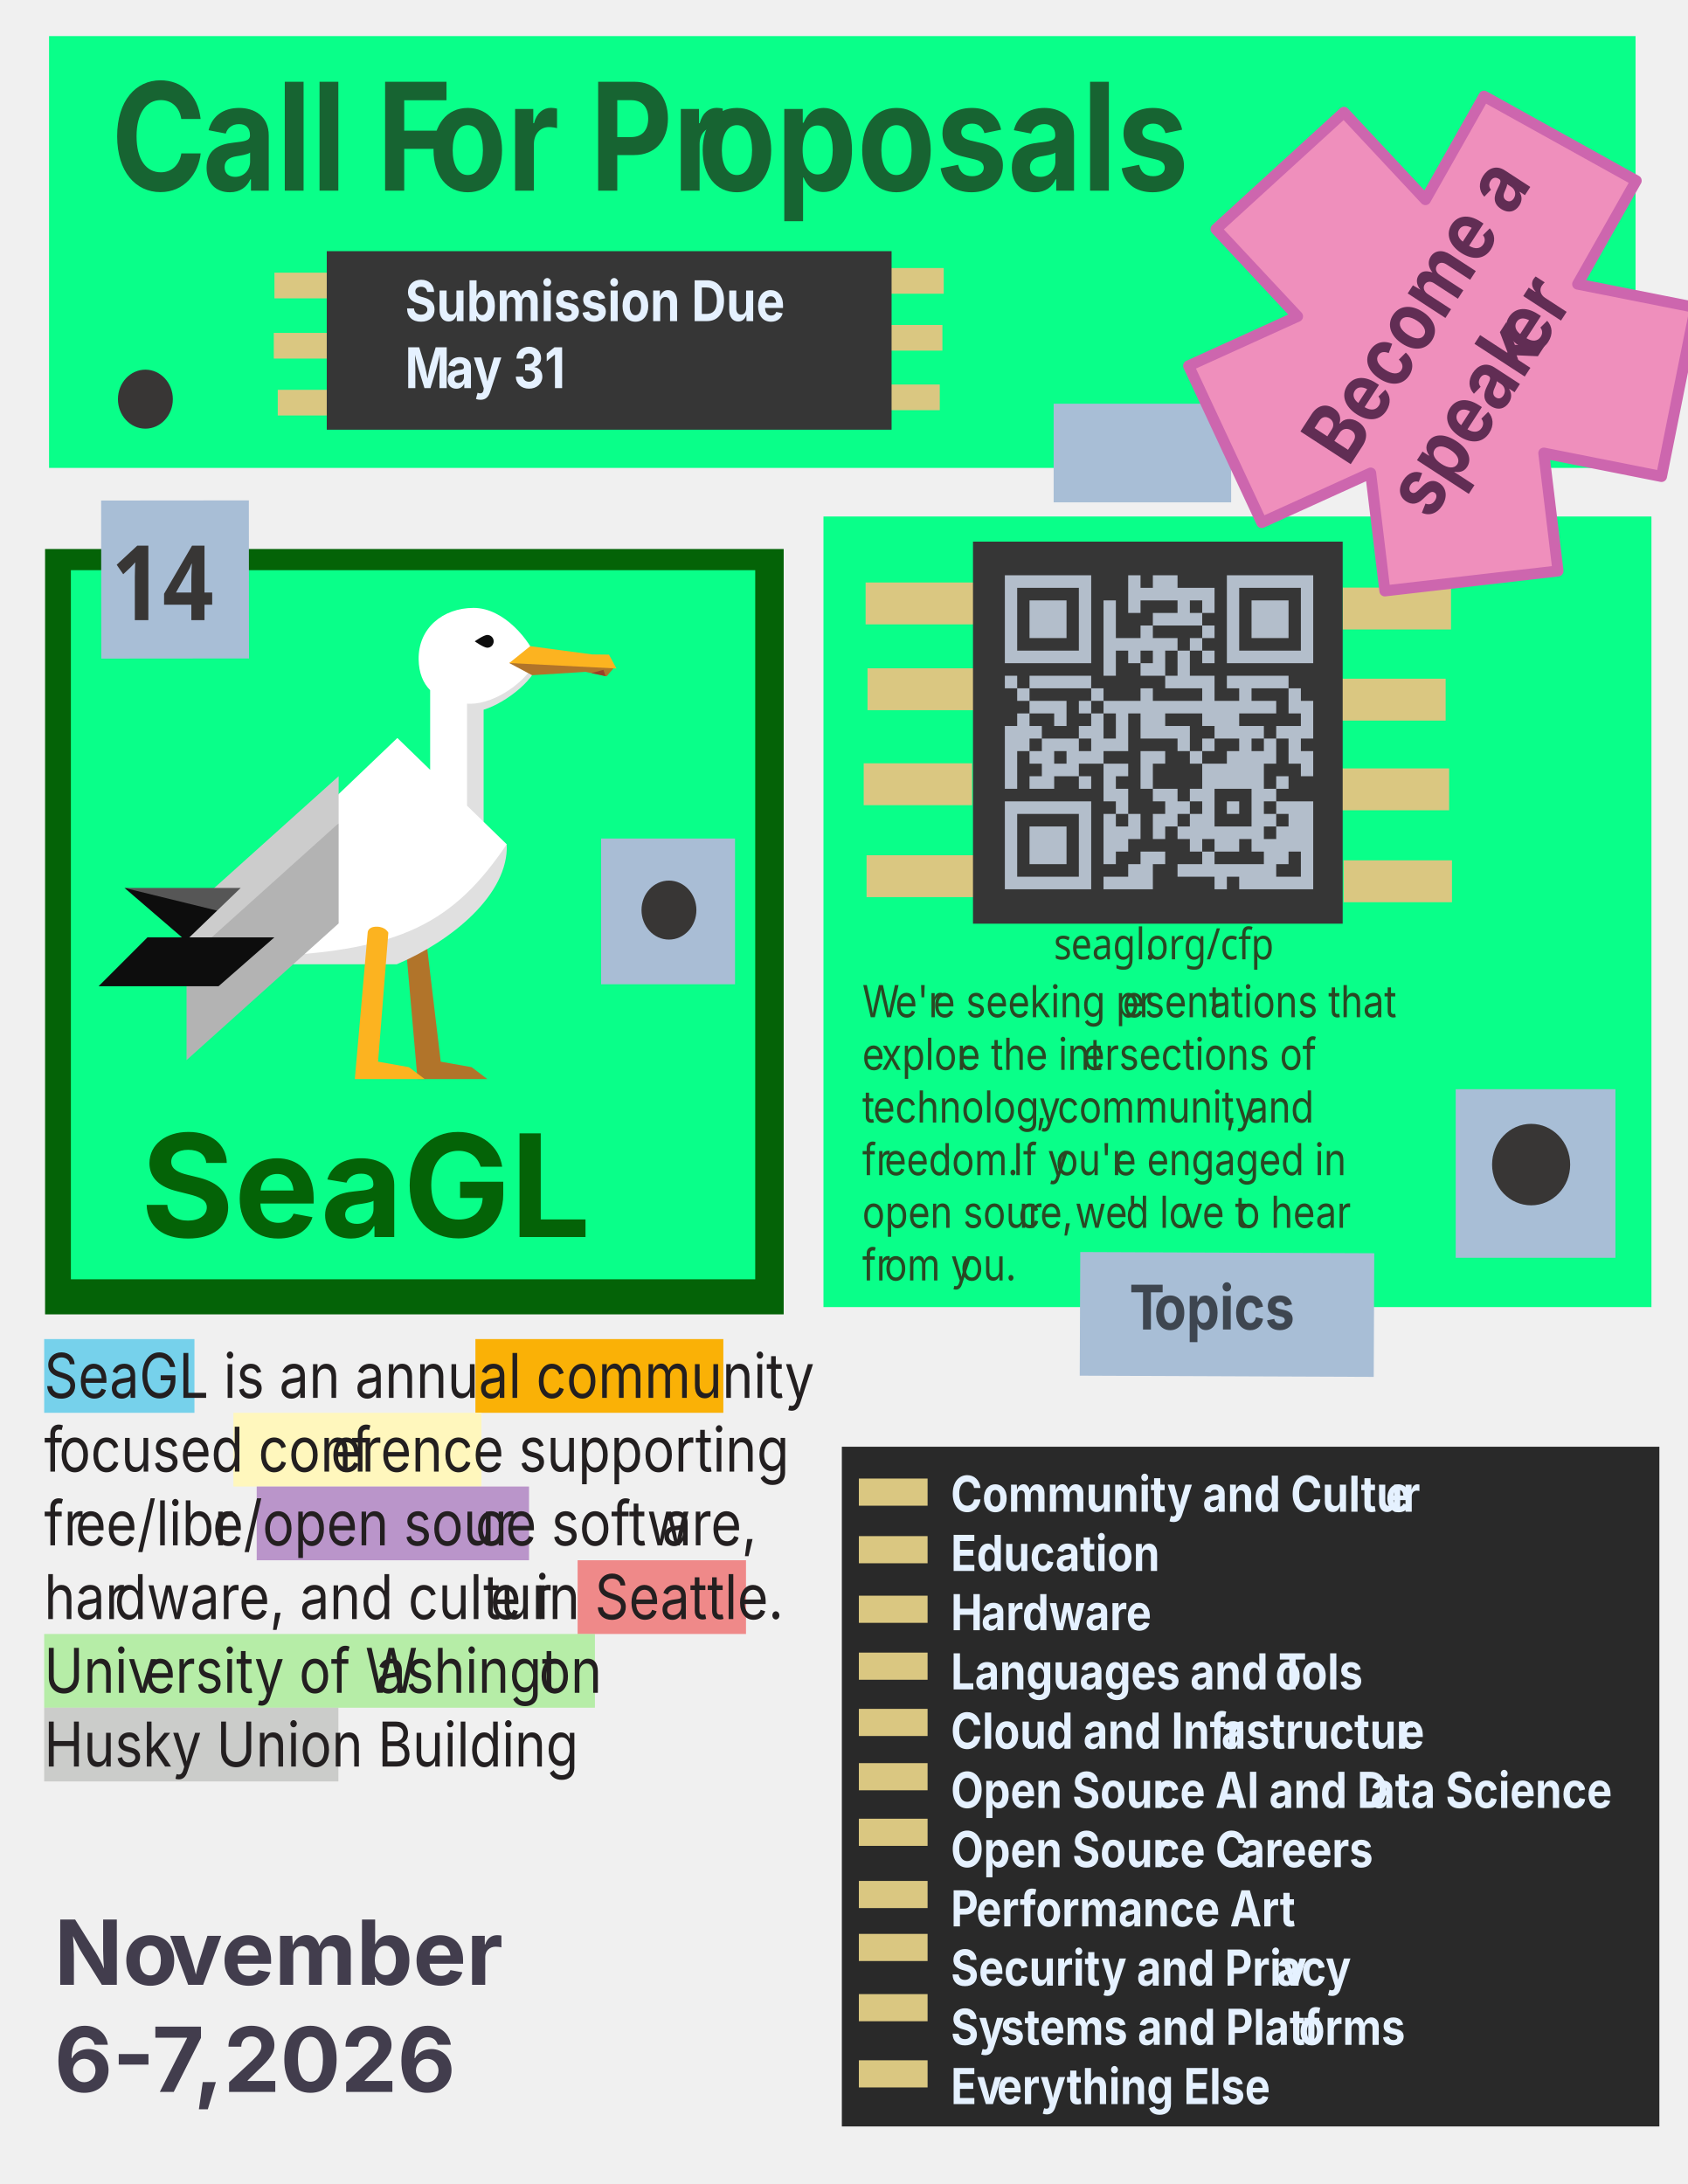
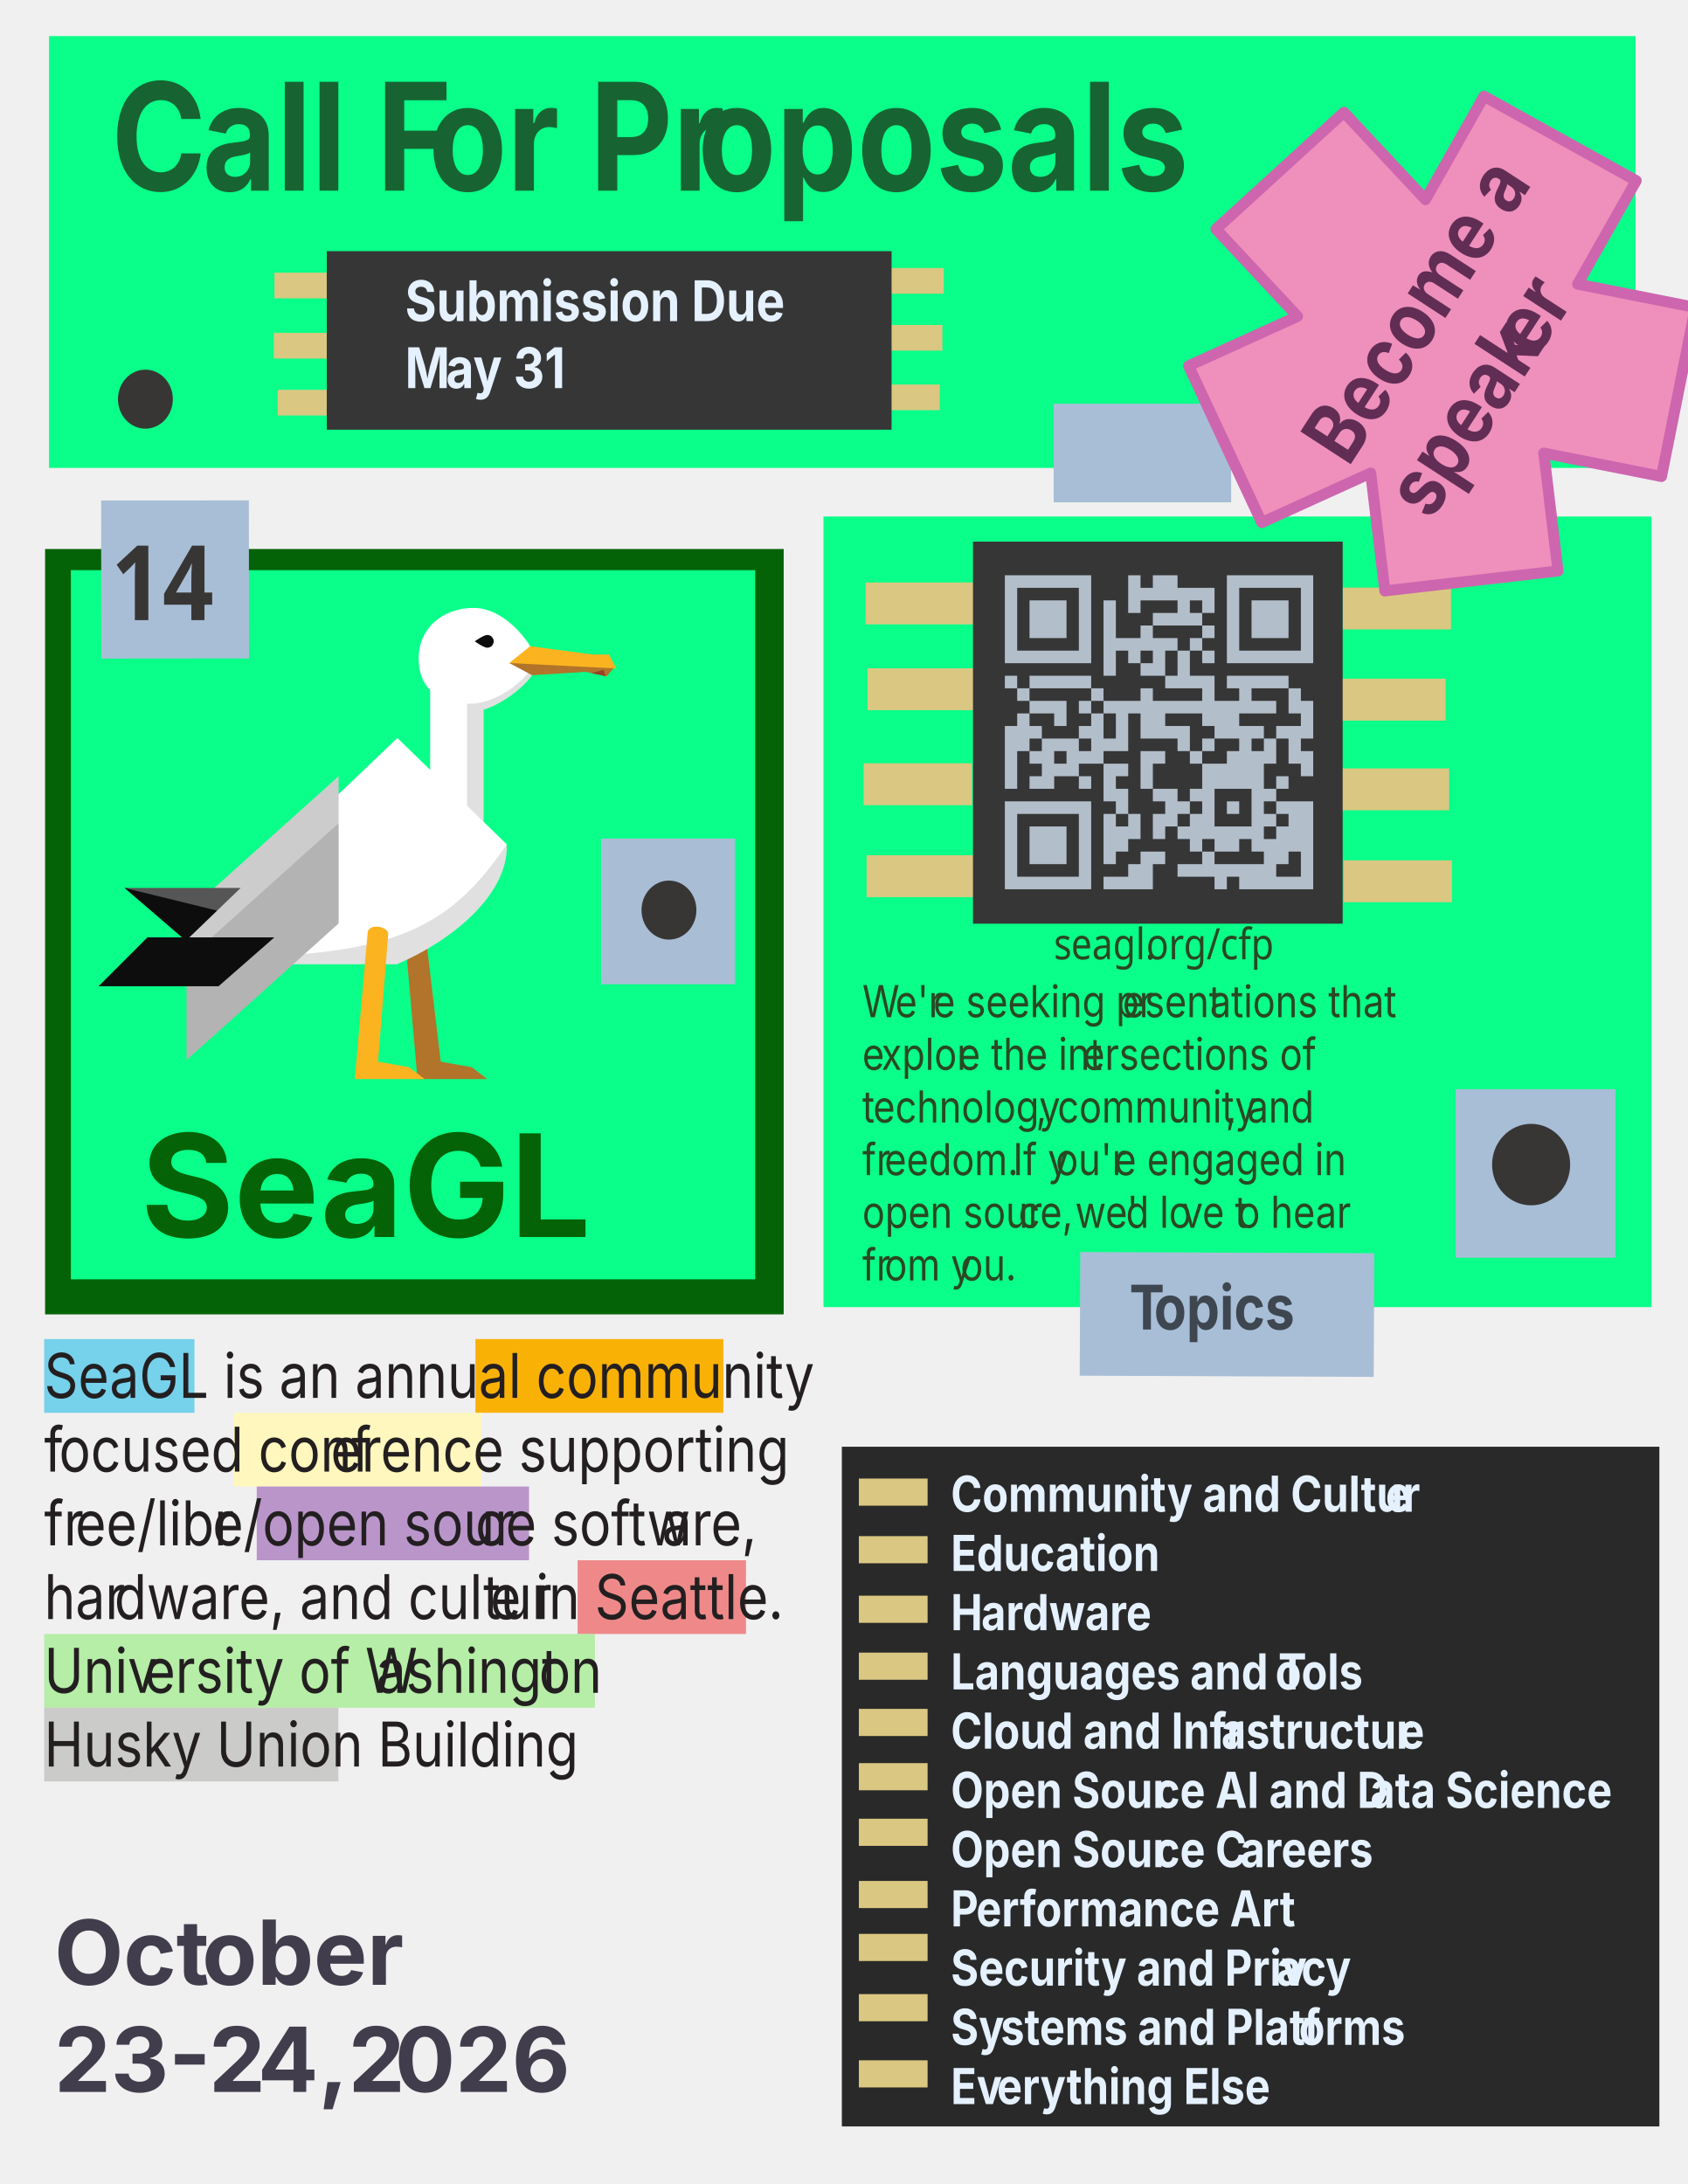
<svg xmlns="http://www.w3.org/2000/svg" width="100%" height="100%" viewBox="0 0 2550 3300" version="1.1" xml:space="preserve" style="fill-rule:evenodd;clip-rule:evenodd;stroke-linecap:round;stroke-linejoin:round;stroke-miterlimit:1.5;">
  <g transform="matrix(1.401893,0,0,1.189781,-259.9494,602.285)">
    <rect x="234" y="191" width="796" height="972" style="fill:rgb(4,99,7);" />
  </g>
  <g transform="matrix(1.298878,0,0,1.102332,-196.8439,650.9876)">
    <rect x="234" y="191" width="796" height="972" style="fill:rgb(9,255,137);" />
  </g>
  <g transform="matrix(3.011189,0,0,0.671262,-630.5248,-73.67801)">
    <rect x="234" y="191" width="796" height="972" style="fill:rgb(9,255,137);" />
  </g>
  <g transform="matrix(0.397919,0,0,0.503903,268.993,317.2699)">
    <rect x="366" y="188" width="209" height="77" style="fill:rgb(218,199,129);" />
  </g>
  <g transform="matrix(0.397919,0,0,0.503903,267.993,408.2699)">
    <rect x="366" y="188" width="209" height="77" style="fill:rgb(218,199,129);" />
  </g>
  <g transform="matrix(0.397919,0,0,0.503903,273.993,494.2699)">
    <rect x="366" y="188" width="209" height="77" style="fill:rgb(218,199,129);" />
  </g>
  <g transform="matrix(1.466875,0,0,1.466875,540.1099,1272.926)">
    <g transform="matrix(1,0,0,1,-266.6667,-243.75)">
      <clipPath id="_clip1">
        <rect x="0" y="0" width="533.333" height="487.5" />
      </clipPath>
      <g clip-path="url(#_clip1)">
        <g transform="matrix(15.74803,0,0,15.74803,0,0.000002)">
          <path d="M22.377,29.818L21.37,21.384L20.018,21.384L20.857,30.956L25.426,30.956L24.396,30.177L22.377,29.818Z" style="fill:rgb(177,116,42);fill-rule:nonzero;" />
        </g>
        <g transform="matrix(15.74803,0,0,15.74803,0,0.000002)">
          <path d="M24.527,0.137C22.51,0.137 20.896,1.469 20.932,3.516C20.948,4.385 21.219,5.047 21.685,5.517L21.685,10.729L19.541,8.645L4.048,23.446L19.348,22.714L25.936,17.766L26.695,15.601L25.182,14.129L24.588,12.438L24.588,6.638C26.119,6.397 28.438,4.948 28.662,3.49C28.237,2.32 26.547,0.137 24.527,0.137Z" style="fill:white;fill-rule:nonzero;" />
        </g>
        <g transform="matrix(15.74803,0,0,15.74803,0,0.000002)">
          <path d="M4.159,23.446L19.503,23.446C23.072,21.939 26.832,18.874 26.695,15.601C24.958,18.161 23.239,19.901 20.83,21.051C15.765,23.471 8.487,22.678 4.159,23.446ZM28.656,3.503C28.041,4.947 25.939,6.406 24.321,6.406C24.245,6.406 24.172,6.402 24.098,6.4L24.098,13.075L25.182,14.129L25.182,6.796C26.707,6.335 28.761,4.661 28.761,3.516L28.656,3.503Z" style="fill:rgb(224,224,224);fill-rule:nonzero;" />
        </g>
        <g transform="matrix(15.74803,0,0,15.74803,0,0.000002)">
          <path d="M5.753,23.162L10.727,17.153L15.7,14.22L15.7,20.775L5.753,29.716L5.753,23.162Z" style="fill:rgb(179,179,179);fill-rule:nonzero;" />
        </g>
        <g transform="matrix(15.74803,0,0,15.74803,0,0.000002)">
          <path d="M5.753,20.087L15.7,11.145L15.7,14.22L5.753,23.162L5.753,20.087Z" style="fill:rgb(204,204,204);fill-rule:nonzero;" />
        </g>
        <g transform="matrix(15.74803,0,0,15.74803,0,0.000002)">
          <path d="M1.696,18.453L5.456,21.689L3.195,21.689L0,24.884L7.845,24.884L11.495,21.689L5.934,21.689L7.753,19.937L6.248,18.947L1.696,18.453Z" style="fill:rgb(13,13,13);fill-rule:nonzero;" />
        </g>
        <g transform="matrix(15.74803,0,0,15.74803,0,0.000002)">
          <path d="M1.696,18.453L7.753,19.937L9.294,18.453L1.696,18.453Z" style="fill:rgb(86,86,86);fill-rule:nonzero;" />
        </g>
        <g transform="matrix(15.74803,0,0,15.74803,0,0.000002)">
          <path d="M26.858,3.743L28.352,4.54L31.85,4.32L33.226,4.614L33.736,4.024L27.942,3.416L26.858,3.743Z" style="fill:rgb(177,116,42);fill-rule:nonzero;" />
        </g>
        <g transform="matrix(15.74803,0,0,15.74803,0,0.000002)">
          <path d="M28.23,2.639L26.858,3.743L33.867,4.099L33.38,3.193L32.263,3.18L28.23,2.639Z" style="fill:rgb(252,179,32);fill-rule:nonzero;" />
        </g>
        <g transform="matrix(15.74803,0,0,15.74803,0,0.000002)">
          <path d="M33.015,4.19L32.224,4.4L33.161,4.601L33.015,4.19Z" style="fill:rgb(150,65,42);fill-rule:nonzero;" />
        </g>
        <g transform="matrix(15.74803,0,0,15.74803,0,0.000002)">
          <path d="M25.84,2.323C25.84,2.555 25.653,2.742 25.421,2.742C25.19,2.742 24.6,2.323 24.6,2.323C24.6,2.323 25.189,1.905 25.421,1.905C25.653,1.905 25.84,2.093 25.84,2.323Z" style="fill:rgb(13,13,13);fill-rule:nonzero;" />
        </g>
        <g transform="matrix(15.74803,0,0,15.74803,0,0.000002)">
          <path d="M18.279,29.818L18.95,21.384C18.95,21.384 18.779,20.988 18.183,20.988C17.588,20.988 17.598,21.384 17.598,21.384L16.759,30.956L21.327,30.956L20.298,30.177L18.279,29.818Z" style="fill:rgb(252,179,32);fill-rule:nonzero;" />
        </g>
      </g>
    </g>
  </g>
  <g transform="matrix(0.423359,0,0,0.491512,792.9387,1204.085)">
    <rect x="272" y="128" width="478" height="448" style="fill:rgb(169,189,213);" />
  </g>
  <g transform="matrix(0.397919,0,0,0.503903,1196.993,310.2699)">
    <rect x="366" y="188" width="209" height="77" style="fill:rgb(218,199,129);" />
  </g>
  <g transform="matrix(0.397919,0,0,0.503903,1194.993,396.2699)">
    <rect x="366" y="188" width="209" height="77" style="fill:rgb(218,199,129);" />
  </g>
  <g transform="matrix(0.397919,0,0,0.503903,1190.993,486.2699)">
    <rect x="366" y="188" width="209" height="77" style="fill:rgb(218,199,129);" />
  </g>
  <g transform="matrix(1.644191,0,0,0.26293,-1587.873,15.35747)">
    <rect x="1266" y="1385" width="519" height="1026" style="fill:rgb(54,54,54);" />
  </g>
  <g transform="matrix(0.67979,0,0,0.713297,-886.3644,-121.2225)">
    <ellipse cx="1627" cy="1015.5" rx="61" ry="62.5" style="fill:rgb(56,54,53);" />
  </g>
  <g transform="matrix(0.67979,0,0,0.713297,-95.36436,650.7775)">
    <ellipse cx="1627" cy="1015.5" rx="61" ry="62.5" style="fill:rgb(56,54,53);" />
  </g>
  <g transform="matrix(1.291787,0,0,1.50775,-192.3237,-1008.582)">
    <g transform="matrix(150,0,0,150,1498.556,860)">
        </g>
    <text x="279px" y="860px" style="font-family:'SFProDisplay-Bold', 'SF Pro Display';font-weight:700;font-size:150px;fill:rgb(23,100,50);">C<tspan x="385.494px " y="860px ">a</tspan>ll F<tspan x="649.972px " y="860px ">o</tspan>r Pr<tspan x="964.767px " y="860px ">o</tspan>posals</text>
  </g>
  <g transform="matrix(2.583951,0,0,2.292463,569.0306,1892.565)">
    <rect x="272" y="128" width="478" height="448" style="fill:rgb(41,41,41);" />
  </g>
  <g transform="matrix(1.109788,0,0,1.109788,-274.5492,36.86634)">
    <g transform="matrix(194.0504,0,0,194.0504,1021.909,1651)">
        </g>
    <text x="439px" y="1651px" style="font-family:'SFProDisplay-Bold', 'SF Pro Display';font-weight:700;font-size:194.05px;fill:rgb(4,99,7);">SeaGL</text>
  </g>
  <g transform="matrix(-0.000462,-0.49962,0.498192,-0.000461,89.36563,1131.056)">
    <rect x="272" y="128" width="478" height="448" style="fill:rgb(168,190,214);" />
  </g>
  <g transform="matrix(0.188537,0,0,0.188537,-25.70804,587.0888)">
    <g transform="matrix(0.856765,0,0,1,147.4114,0)">
      <g transform="matrix(836.2318,0,0,836.2318,2144.677,1856.223)">
            </g>
      <text x="1029.157px" y="1856.223px" style="font-family:'Arial-Black', 'Arial Black', sans-serif;font-weight:900;font-size:836.232px;fill:rgb(56,54,53);">14</text>
    </g>
  </g>
  <g transform="matrix(0.137691,0,0,0.137691,1252.275,2104.411)">
    <g transform="matrix(0.856765,0,0,1,191.6485,0)">
      <text x="1338px" y="1306px" style="font-family:'SFProDisplay-Bold', 'SF Pro Display';font-weight:700;font-size:544.696px;fill:rgb(229,241,255);">Community and Cultur<tspan x="6906.546px " y="1306px ">e</tspan>
      </text>
    </g>
    <g transform="matrix(0.856765,0,0,1,191.6485,0)">
      <text x="1338px" y="1956.018px" style="font-family:'SFProDisplay-Bold', 'SF Pro Display';font-weight:700;font-size:544.696px;fill:rgb(229,241,255);">Education</text>
    </g>
    <g transform="matrix(0.856765,0,0,1,191.6485,0)">
      <text x="1338px" y="2606.036px" style="font-family:'SFProDisplay-Bold', 'SF Pro Display';font-weight:700;font-size:544.696px;fill:rgb(229,241,255);">H<tspan x="1728.212px 2026.358px 2213.637px 2538.114px 2963.789px 3261.936px 3449.214px " y="2606.036px 2606.036px 2606.036px 2606.036px 2606.036px 2606.036px 2606.036px ">ardware</tspan>
      </text>
    </g>
    <g transform="matrix(0.856765,0,0,1,191.6485,0)">
      <text x="1338px" y="3256.054px" style="font-family:'SFProDisplay-Bold', 'SF Pro Display';font-weight:700;font-size:544.696px;fill:rgb(229,241,255);">Languages and T<tspan x="5493.625px " y="3256.054px ">o</tspan>ols</text>
    </g>
    <g transform="matrix(0.856765,0,0,1,191.6485,0)">
      <text x="1338px" y="3906.073px" style="font-family:'SFProDisplay-Bold', 'SF Pro Display';font-weight:700;font-size:544.696px;fill:rgb(229,241,255);">Cloud and Infr<tspan x="4802.411px " y="3906.073px ">a</tspan>structur<tspan x="7078.312px " y="3906.073px ">e</tspan>
      </text>
    </g>
    <g transform="matrix(0.856765,0,0,1,191.6485,0)">
      <text x="1338px" y="4556.091px" style="font-family:'SFProDisplay-Bold', 'SF Pro Display';font-weight:700;font-size:544.696px;fill:rgb(229,241,255);">Open Sour<tspan x="3951.942px " y="4556.091px ">c</tspan>e AI and D<tspan x="6710.308px 7008.454px 7198.972px " y="4556.091px 4556.091px 4556.091px ">ata</tspan> Science</text>
    </g>
    <g transform="matrix(0.856765,0,0,1,191.6485,0)">
      <text x="1338px" y="5206.109px" style="font-family:'SFProDisplay-Bold', 'SF Pro Display';font-weight:700;font-size:544.696px;fill:rgb(229,241,255);">Open Sour<tspan x="3951.942px " y="5206.109px ">c</tspan>e C<tspan x="5045.368px 5343.514px 5530.793px " y="5206.109px 5206.109px 5206.109px ">are</tspan>ers</text>
    </g>
    <g transform="matrix(0.856765,0,0,1,191.6485,0)">
      <text x="1338px" y="5856.127px" style="font-family:'SFProDisplay-Bold', 'SF Pro Display';font-weight:700;font-size:544.696px;fill:rgb(229,241,255);">P<tspan x="1663.581px 1965.983px 2165.679px 2350.254px " y="5856.127px 5856.127px 5856.127px 5856.127px ">erfo</tspan>rmance Art</text>
    </g>
    <g transform="matrix(0.856765,0,0,1,191.6485,0)">
      <text x="1338px" y="6506.145px" style="font-family:'SFProDisplay-Bold', 'SF Pro Display';font-weight:700;font-size:544.696px;fill:rgb(229,241,255);">Security and Priv<tspan x="5509.877px " y="6506.145px ">a</tspan>cy</text>
    </g>
    <g transform="matrix(0.856765,0,0,1,191.6485,0)">
      <text x="1338px" y="7156.163px" style="font-family:'SFProDisplay-Bold', 'SF Pro Display';font-weight:700;font-size:544.696px;fill:rgb(229,241,255);">Sy<tspan x="1976.093px 2256.686px 2445.652px " y="7156.163px 7156.163px 7156.163px ">ste</tspan>ms and Platf<tspan x="5795.476px " y="7156.163px ">o</tspan>rms</text>
    </g>
    <g transform="matrix(0.856765,0,0,1,191.6485,0)">
      <text x="1338px" y="7806.181px" style="font-family:'SFProDisplay-Bold', 'SF Pro Display';font-weight:700;font-size:544.696px;fill:rgb(229,241,255);">Ev<tspan x="1928.438px " y="7806.181px ">e</tspan>rything Else</text>
    </g>
  </g>
  <g transform="matrix(0.581356,0,0,0.678547,211.3976,-525.1352)">
    <text x="689px" y="1489px" style="font-family:'SFProDisplay-Bold', 'SF Pro Display';font-weight:700;font-size:125px;fill:rgb(229,241,255);">Submission Due</text>
    <g transform="matrix(125,0,0,125,1094.945,1638.17)">
        </g>
    <text x="689px" y="1638.17px" style="font-family:'SFProDisplay-Bold', 'SF Pro Display';font-weight:700;font-size:125px;fill:rgb(229,241,255);">M<tspan x="795.506px 863.622px " y="1638.17px 1638.17px ">ay</tspan> 31</text>
  </g>
  <g transform="matrix(0.496811,0,0,0.532771,1115.735,3012.909)">
    <rect x="366" y="188" width="209" height="77" style="fill:rgb(218,199,129);" />
  </g>
  <g transform="matrix(0.496811,0,0,0.532771,1115.735,2912.909)">
    <rect x="366" y="188" width="209" height="77" style="fill:rgb(218,199,129);" />
  </g>
  <g transform="matrix(0.496811,0,0,0.532771,1115.735,2821.909)">
    <rect x="366" y="188" width="209" height="77" style="fill:rgb(218,199,129);" />
  </g>
  <g transform="matrix(0.496811,0,0,0.532771,1115.735,2741.909)">
    <rect x="366" y="188" width="209" height="77" style="fill:rgb(218,199,129);" />
  </g>
  <g transform="matrix(0.496811,0,0,0.532771,1115.735,2647.909)">
    <rect x="366" y="188" width="209" height="77" style="fill:rgb(218,199,129);" />
  </g>
  <g transform="matrix(0.496811,0,0,0.532771,1115.735,2563.909)">
    <rect x="366" y="188" width="209" height="77" style="fill:rgb(218,199,129);" />
  </g>
  <g transform="matrix(0.496811,0,0,0.532771,1115.735,2481.909)">
    <rect x="366" y="188" width="209" height="77" style="fill:rgb(218,199,129);" />
  </g>
  <g transform="matrix(0.496811,0,0,0.532771,1115.735,2396.909)">
    <rect x="366" y="188" width="209" height="77" style="fill:rgb(218,199,129);" />
  </g>
  <g transform="matrix(0.496811,0,0,0.532771,1115.735,2310.909)">
    <rect x="366" y="188" width="209" height="77" style="fill:rgb(218,199,129);" />
  </g>
  <g transform="matrix(0.496811,0,0,0.532771,1115.735,2220.909)">
    <rect x="366" y="188" width="209" height="77" style="fill:rgb(218,199,129);" />
  </g>
  <g transform="matrix(0.496811,0,0,0.532771,1115.735,2133.909)">
    <rect x="366" y="188" width="209" height="77" style="fill:rgb(218,199,129);" />
  </g>
  <g transform="matrix(1.571491,0,0,1.228978,876.3647,545.6982)">
    <rect x="234" y="191" width="796" height="972" style="fill:rgb(9,255,137);" />
  </g>
  <g transform="matrix(0.560939,0,0,0.332642,1439.29,567.4219)">
    <rect x="272" y="128" width="478" height="448" style="fill:rgb(168,190,214);" />
  </g>
  <g transform="matrix(0.783167,0,0,0.821889,1021.115,725.6128)">
    <rect x="366" y="188" width="209" height="77" style="fill:rgb(218,199,129);" />
  </g>
  <g transform="matrix(0.783167,0,0,0.821889,1022.551,1137.74)">
    <rect x="366" y="188" width="209" height="77" style="fill:rgb(218,199,129);" />
  </g>
  <g transform="matrix(0.783167,0,0,0.821889,1018.244,998.8207)">
    <rect x="366" y="188" width="209" height="77" style="fill:rgb(218,199,129);" />
  </g>
  <g transform="matrix(0.783167,0,0,0.821889,1023.987,855.2708)">
    <rect x="366" y="188" width="209" height="77" style="fill:rgb(218,199,129);" />
  </g>
  <g transform="matrix(0.783167,0,0,0.821889,1741.89,733.3306)">
    <rect x="366" y="188" width="209" height="77" style="fill:rgb(218,199,129);" />
  </g>
  <g transform="matrix(0.783167,0,0,0.821889,1743.325,1145.458)">
    <rect x="366" y="188" width="209" height="77" style="fill:rgb(218,199,129);" />
  </g>
  <g transform="matrix(0.783167,0,0,0.821889,1739.018,1006.538)">
    <rect x="366" y="188" width="209" height="77" style="fill:rgb(218,199,129);" />
  </g>
  <g transform="matrix(0.783167,0,0,0.821889,1733.761,870.9885)">
    <rect x="366" y="188" width="209" height="77" style="fill:rgb(218,199,129);" />
  </g>
  <g transform="matrix(1.076162,0,0,0.562657,107.5786,39.1054)">
    <rect x="1266" y="1385" width="519" height="1026" style="fill:rgb(54,54,54);" />
  </g>
  <g transform="matrix(1.103974,0,0,1.124288,-228.3533,-2191.083)">
    <path d="M1582,2722L1582,2840.16L1700.16,2840.16L1700.16,2722L1582,2722ZM1750.8,2722L1750.8,2772.64L1767.68,2772.64L1767.68,2755.76L1818.32,2755.76L1818.32,2772.64L1784.56,2772.64L1784.56,2789.52L1852.08,2789.52L1852.08,2806.4L1868.96,2806.4L1868.96,2789.52L1852.08,2789.52L1852.08,2772.64L1835.2,2772.64L1835.2,2755.76L1852.08,2755.76L1852.08,2772.64L1868.96,2772.64L1868.96,2738.88L1818.32,2738.88L1818.32,2722L1784.56,2722L1784.56,2738.88L1767.68,2738.88L1767.68,2722L1750.8,2722ZM1885.84,2722L1885.84,2840.16L2004,2840.16L2004,2722L1885.84,2722ZM1683.28,2738.88L1683.28,2823.28L1598.88,2823.28L1598.88,2738.88L1683.28,2738.88ZM1987.12,2738.88L1987.12,2823.28L1902.72,2823.28L1902.72,2738.88L1987.12,2738.88ZM1615.76,2755.76L1615.76,2806.4L1666.4,2806.4L1666.4,2755.76L1615.76,2755.76ZM1717.04,2755.76L1717.04,2857.04L1733.92,2857.04L1733.92,2823.28L1750.8,2823.28L1750.8,2840.16L1767.68,2840.16L1767.68,2857.04L1801.44,2857.04L1801.44,2873.92L1852.08,2873.92L1852.08,2890.8L1784.56,2890.8L1784.56,2873.92L1767.68,2873.92L1767.68,2890.8L1717.04,2890.8L1717.04,2873.92L1700.16,2873.92L1700.16,2857.04L1615.76,2857.04L1615.76,2873.92L1700.16,2873.92L1700.16,2890.8L1717.04,2890.8L1717.04,2907.68L1733.92,2907.68L1733.92,2941.44L1717.04,2941.44L1717.04,2907.68L1700.16,2907.68L1700.16,2890.8L1683.28,2890.8L1683.28,2907.68L1700.16,2907.68L1700.16,2924.56L1683.28,2924.56L1683.28,2941.44L1700.16,2941.44L1700.16,2958.32L1683.28,2958.32L1683.28,2941.44L1632.64,2941.44L1632.64,2924.56L1615.76,2924.56L1615.76,2907.68L1598.88,2907.68L1598.88,2924.56L1582,2924.56L1582,3008.96L1598.88,3008.96L1598.88,2958.32L1615.76,2958.32L1615.76,2975.2L1632.64,2975.2L1632.64,2992.08L1615.76,2992.08L1615.76,3008.96L1649.52,3008.96L1649.52,2992.08L1683.28,2992.08L1683.28,3008.96L1700.16,3008.96L1700.16,2992.08L1683.28,2992.08L1683.28,2975.2L1717.04,2975.2L1717.04,3025.84L1733.92,3025.84L1733.92,3042.72L1750.8,3042.72L1750.8,3059.6L1733.92,3059.6L1733.92,3042.72L1717.04,3042.72L1717.04,3110.24L1733.92,3110.24L1733.92,3093.36L1750.8,3093.36L1750.8,3076.48L1767.68,3076.48L1767.68,3042.72L1750.8,3042.72L1750.8,3008.96L1733.92,3008.96L1733.92,2992.08L1750.8,2992.08L1750.8,2975.2L1717.04,2975.2L1717.04,2958.32L1750.8,2958.32L1750.8,2907.68L1767.68,2907.68L1767.68,2941.44L1818.32,2941.44L1818.32,2958.32L1835.2,2958.32L1835.2,2975.2L1852.08,2975.2L1852.08,3008.96L1835.2,3008.96L1835.2,3025.84L1852.08,3025.84L1852.08,3042.72L1835.2,3042.72L1835.2,3025.84L1818.32,3025.84L1818.32,3008.96L1784.56,3008.96L1784.56,2975.2L1801.44,2975.2L1801.44,2958.32L1767.68,2958.32L1767.68,3008.96L1784.56,3008.96L1784.56,3025.84L1801.44,3025.84L1801.44,3042.72L1784.56,3042.72L1784.56,3076.48L1801.44,3076.48L1801.44,3059.6L1818.32,3059.6L1818.32,3076.48L1835.2,3076.48L1835.2,3093.36L1852.08,3093.36L1852.08,3110.24L1818.32,3110.24L1818.32,3127.12L1868.96,3127.12L1868.96,3144L1885.84,3144L1885.84,3127.12L1902.72,3127.12L1902.72,3144L2004,3144L2004,3025.84L1953.36,3025.84L1953.36,3008.96L1936.48,3008.96L1936.48,2975.2L1953.36,2975.2L1953.36,2941.44L1936.48,2941.44L1936.48,2924.56L1902.72,2924.56L1902.72,2907.68L1953.36,2907.68L1953.36,2890.8L1919.6,2890.8L1919.6,2873.92L1970.24,2873.92L1970.24,2907.68L1987.12,2907.68L1987.12,2924.56L1953.36,2924.56L1953.36,2941.44L1970.24,2941.44L1970.24,2975.2L1987.12,2975.2L1987.12,2992.08L2004,2992.08L2004,2958.32L1987.12,2958.32L1987.12,2941.44L2004,2941.44L2004,2890.8L1987.12,2890.8L1987.12,2873.92L1970.24,2873.92L1970.24,2857.04L1885.84,2857.04L1885.84,2873.92L1902.72,2873.92L1902.72,2890.8L1868.96,2890.8L1868.96,2857.04L1835.2,2857.04L1835.2,2823.28L1818.32,2823.28L1818.32,2806.4L1784.56,2806.4L1784.56,2789.52L1767.68,2789.52L1767.68,2806.4L1733.92,2806.4L1733.92,2755.76L1717.04,2755.76ZM1919.6,2755.76L1919.6,2806.4L1970.24,2806.4L1970.24,2755.76L1919.6,2755.76ZM1835.2,2806.4L1835.2,2823.28L1852.08,2823.28L1852.08,2840.16L1868.96,2840.16L1868.96,2823.28L1852.08,2823.28L1852.08,2806.4L1835.2,2806.4ZM1784.56,2823.28L1784.56,2840.16L1767.68,2840.16L1767.68,2823.28L1784.56,2823.28ZM1818.32,2857.04L1801.44,2857.04L1801.44,2823.28L1818.32,2823.28L1818.32,2857.04ZM1582,2857.04L1582,2873.92L1598.88,2873.92L1598.88,2890.8L1615.76,2890.8L1615.76,2907.68L1649.52,2907.68L1649.52,2924.56L1666.4,2924.56L1666.4,2890.8L1615.76,2890.8L1615.76,2873.92L1598.88,2873.92L1598.88,2857.04L1582,2857.04ZM1852.08,2907.68L1852.08,2924.56L1868.96,2924.56L1868.96,2941.44L1902.72,2941.44L1902.72,2958.32L1885.84,2958.32L1885.84,2975.2L1852.08,2975.2L1852.08,2958.32L1835.2,2958.32L1835.2,2924.56L1801.44,2924.56L1801.44,2907.68L1852.08,2907.68ZM1852.08,2941.44L1852.08,2958.32L1868.96,2958.32L1868.96,2941.44L1852.08,2941.44ZM1632.64,2958.32L1615.76,2958.32L1615.76,2941.44L1632.64,2941.44L1632.64,2958.32ZM1666.4,2958.32L1666.4,2975.2L1649.52,2975.2L1649.52,2958.32L1666.4,2958.32ZM1919.6,2958.32L1919.6,2941.44L1936.48,2941.44L1936.48,2958.32L1919.6,2958.32ZM1953.36,2992.08L1953.36,3008.96L1970.24,3008.96L1970.24,2992.08L1953.36,2992.08ZM1919.6,3008.96L1919.6,3059.6L1868.96,3059.6L1868.96,3008.96L1919.6,3008.96ZM1582,3025.84L1582,3144L1700.16,3144L1700.16,3025.84L1582,3025.84ZM1885.84,3025.84L1885.84,3042.72L1902.72,3042.72L1902.72,3025.84L1885.84,3025.84ZM1683.28,3042.72L1683.28,3127.12L1598.88,3127.12L1598.88,3042.72L1683.28,3042.72ZM1936.48,3042.72L1936.48,3025.84L1953.36,3025.84L1953.36,3042.72L1970.24,3042.72L1970.24,3059.6L1953.36,3059.6L1953.36,3042.72L1936.48,3042.72ZM1615.76,3059.6L1615.76,3110.24L1666.4,3110.24L1666.4,3059.6L1615.76,3059.6ZM1835.2,3059.6L1818.32,3059.6L1818.32,3042.72L1835.2,3042.72L1835.2,3059.6ZM1868.96,3076.48L1868.96,3093.36L1902.72,3093.36L1902.72,3076.48L1919.6,3076.48L1919.6,3093.36L1936.48,3093.36L1936.48,3110.24L1868.96,3110.24L1868.96,3093.36L1852.08,3093.36L1852.08,3076.48L1868.96,3076.48ZM1936.48,3076.48L1936.48,3059.6L1953.36,3059.6L1953.36,3076.48L1936.48,3076.48ZM1767.68,3093.36L1767.68,3110.24L1750.8,3110.24L1750.8,3127.12L1717.04,3127.12L1717.04,3144L1784.56,3144L1784.56,3110.24L1801.44,3110.24L1801.44,3093.36L1767.68,3093.36ZM1987.12,3093.36L1987.12,3127.12L1953.36,3127.12L1953.36,3110.24L1970.24,3110.24L1970.24,3093.36L1987.12,3093.36Z" style="fill:rgb(179,190,203);" />
  </g>
  <g transform="matrix(1,0,0,1,34,12)">
    <g transform="matrix(0.856765,0,0,1,223.1904,0)">
      <g transform="matrix(65.53488,0,0,65.53488,1930.491,1437.551)">
            </g>
      <text x="1558.21px" y="1437.551px" style="font-family:'GranthaSangamMN-Regular', 'Grantha Sangam MN';font-size:65.535px;fill:rgb(41,72,35);">s<tspan x="1588.46px 1623.02px 1656.886px " y="1437.551px 1437.551px 1437.551px ">eag</tspan>l.<tspan x="1720.991px 1756.254px 1777.95px " y="1437.551px 1437.551px 1437.551px ">org</tspan>/cfp</text>
    </g>
  </g>
  <g transform="matrix(0.504845,0,0,0.568609,2061.96,1572.978)">
    <rect x="272" y="128" width="478" height="448" style="fill:rgb(168,190,214);" />
  </g>
  <g transform="matrix(0.967022,0,0,0.984983,739.8874,759.4345)">
    <ellipse cx="1627" cy="1015.5" rx="61" ry="62.5" style="fill:rgb(56,54,53);" />
  </g>
  <g transform="matrix(0.001628,-0.390898,0.991489,0.004129,1503.914,2184.433)">
    <rect x="272" y="128" width="478" height="448" style="fill:rgb(168,190,214);" />
  </g>
  <g transform="matrix(0.15165,-0.756907,0.754063,0.149659,99.96018,541.6706)">
    <path d="M686.477,2165.711L959.43,2367.132L822.953,2557.922L1043.777,2630.797L939.518,2956.703L718.694,2883.828L718.694,3119.657L381.306,3119.657L381.306,2883.828L160.482,2956.703L56.223,2630.797L277.047,2557.922L140.57,2367.132L413.523,2165.711L550,2356.5L686.477,2165.711Z" style="fill:rgb(239,143,188);stroke:rgb(205,102,174);stroke-width:21.62px;" />
  </g>
  <g transform="matrix(0.26893,-0.415302,0.413085,0.268741,697.2312,50.62616)">
    <g transform="matrix(0.856765,0,0,1,52.13757,0)">
      <text x="364px" y="3006px" style="font-family:'SFProDisplay-Bold', 'SF Pro Display';font-weight:700;font-size:252.857px;fill:rgb(97,45,84);">Become a</text>
    </g>
    <g transform="matrix(0.856765,0,0,1,52.13757,0)">
      <g transform="matrix(252.8568,0,0,252.8568,1284.265,3307.749)">
            </g>
      <text x="364px" y="3307.749px" style="font-family:'SFProDisplay-Bold', 'SF Pro Display';font-weight:700;font-size:252.857px;fill:rgb(97,45,84);">speak<tspan x="1051.904px " y="3307.749px ">e</tspan>r</text>
    </g>
  </g>
  <g transform="matrix(1.236364,0,0,1.236364,-261.5383,1111.1)">
    <g transform="matrix(0.856765,0,0,1,227.9677,0)">
      <g transform="matrix(75.29443,0,0,75.29443,1812.436,726.1662)">
            </g>
      <text x="1591.563px" y="726.166px" style="font-family:'SFProDisplay-Bold', 'SF Pro Display';font-weight:700;font-size:75.294px;fill:rgb(62,70,80);">T<tspan x="1626.773px " y="726.166px ">o</tspan>pics</text>
    </g>
  </g>
  <g transform="matrix(0.698977,0,0,0.698977,-238.7846,1574.53)">
-     <text x="459px" y="2038px" style="font-family:'SFProDisplay-Bold', 'SF Pro Display';font-weight:700;font-size:194.05px;fill:rgb(66,61,77);">No<tspan x="706.395px 805.979px " y="2038px 2038px ">ve</tspan>mber</text>
-     <g transform="matrix(194.0504,0,0,194.0504,1297.359,2269.572)">
-         </g>
-     <text x="459px" y="2269.572px" style="font-family:'SFProDisplay-Bold', 'SF Pro Display';font-weight:700;font-size:194.05px;fill:rgb(66,61,77);">6-7<tspan x="760.214px 814.127px 930.671px 1056.027px 1172.571px " y="2269.572px 2269.572px 2269.572px 2269.572px 2269.572px ">,2026</tspan>
+     <text x="459px" y="2038px" style="font-family:'SFProDisplay-Bold', 'SF Pro Display';font-weight:700;font-size:194.05px;fill:rgb(66,61,77);">Oct<tspan x="778.312px " y="2038px ">o</tspan>ber</text>
+     <g transform="matrix(194.0504,0,0,194.0504,1561.525,2269.572)">
+         </g>
+     <text x="459px" y="2269.572px" style="font-family:'SFProDisplay-Bold', 'SF Pro Display';font-weight:700;font-size:194.05px;fill:rgb(66,61,77);">23-2<tspan x="898.646px " y="2269.572px ">4</tspan>,2<tspan x="1194.838px 1320.194px 1436.738px " y="2269.572px 2269.572px 2269.572px ">026</tspan>
    </text>
  </g>
  <g transform="matrix(0.636794,0,0,0.743254,-372.0117,1005.501)">
    <rect x="689" y="1369.411" width="356.558" height="149.885" style="fill:rgb(118,209,235);" />
    <rect x="1712.127" y="1369.411" width="588.192" height="149.885" style="fill:rgb(250,177,6);" />
    <rect x="1137.918" y="1519.296" width="588.56" height="149.885" style="fill:rgb(255,247,189);" />
    <rect x="1193.235" y="1669.18" width="646.086" height="149.885" style="fill:rgb(186,149,202);" />
    <rect x="1954.616" y="1819.065" width="399.488" height="149.885" style="fill:rgb(239,137,137);" />
    <rect x="689" y="1968.949" width="1306.645" height="149.885" style="fill:rgb(146,236,121);fill-opacity:0.61;" />
    <rect x="689" y="2118.834" width="698.03" height="149.885" style="fill:rgb(180,182,179);fill-opacity:0.61;" />
    <text x="689px" y="1489px" style="font-family:'SFProDisplay-Regular', 'SF Pro Display';font-size:125.599px;fill:rgb(35,31,32);">SeaGL is an annual community</text>
    <text x="689px" y="1638.885px" style="font-family:'SFProDisplay-Regular', 'SF Pro Display';font-size:125.599px;fill:rgb(35,31,32);">f<tspan x="724.079px " y="1638.885px ">o</tspan>cused conf<tspan x="1368.754px 1433.087px 1468.718px " y="1638.885px 1638.885px 1638.885px ">ere</tspan>nce supporting</text>
    <text x="689px" y="1788.769px" style="font-family:'SFProDisplay-Regular', 'SF Pro Display';font-size:125.599px;fill:rgb(35,31,32);">fr<tspan x="762.777px " y="1788.769px ">e</tspan>e/libr<tspan x="1088.426px " y="1788.769px ">e</tspan>/open sour<tspan x="1712.066px " y="1788.769px ">c</tspan>e softw<tspan x="2154.79px 2217.834px 2253.466px " y="1788.769px 1788.769px 1788.769px ">are</tspan>,</text>
    <text x="689px" y="1938.654px" style="font-family:'SFProDisplay-Regular', 'SF Pro Display';font-size:125.599px;fill:rgb(35,31,32);">har<tspan x="855.382px 924.927px 1013.545px 1076.59px 1112.221px 1176.554px 1202.312px " y="1938.654px 1938.654px 1938.654px 1938.654px 1938.654px 1938.654px 1938.654px ">dware, </tspan>and cultur<tspan x="1746.961px " y="1938.654px ">e</tspan> in Seattle.</text>
    <text x="689px" y="2088.538px" style="font-family:'SFProDisplay-Regular', 'SF Pro Display';font-size:125.599px;fill:rgb(35,31,32);">Univ<tspan x="927.074px " y="2088.538px ">e</tspan>rsity of W<tspan x="1476.814px " y="2088.538px ">a</tspan>shingt<tspan x="1862.809px " y="2088.538px ">o</tspan>n</text>
    <text x="689px" y="2238.423px" style="font-family:'SFProDisplay-Regular', 'SF Pro Display';font-size:125.599px;fill:rgb(35,31,32);">Husky Union Building</text>
  </g>
  <g transform="matrix(0.448828,0,0,0.523863,993.4962,756.9434)">
    <text x="689px" y="1489px" style="font-family:'SFProDisplay-Regular', 'SF Pro Display';font-size:127.26px;fill:rgb(41,72,35);">W<tspan x="799.731px " y="1489px ">e</tspan>'r<tspan x="927.736px " y="1489px ">e</tspan> seeking pr<tspan x="1565.401px " y="1489px ">e</tspan>sent<tspan x="1859.13px " y="1489px ">a</tspan>tions that</text>
    <text x="689px" y="1640.866px" style="font-family:'SFProDisplay-Regular', 'SF Pro Display';font-size:127.26px;fill:rgb(41,72,35);">e<tspan x="752.941px " y="1640.866px ">x</tspan>plor<tspan x="1012.182px " y="1640.866px ">e</tspan> the int<tspan x="1431.182px " y="1640.866px ">e</tspan>rsections of</text>
    <text x="689px" y="1792.733px" style="font-family:'SFProDisplay-Regular', 'SF Pro Display';font-size:127.26px;fill:rgb(41,72,35);">t<tspan x="725.475px " y="1792.733px ">e</tspan>chnology<tspan x="1273.537px 1299.635px " y="1792.733px 1792.733px ">, </tspan>community<tspan x="1912.383px 1938.481px " y="1792.733px 1792.733px ">, </tspan>and</text>
    <text x="689px" y="1944.599px" style="font-family:'SFProDisplay-Regular', 'SF Pro Display';font-size:127.26px;fill:rgb(41,72,35);">fr<tspan x="763.753px " y="1944.599px ">e</tspan>edom.<tspan x="1160.445px " y="1944.599px "> </tspan>If y<tspan x="1339.839px " y="1944.599px ">o</tspan>u'r<tspan x="1537.253px " y="1944.599px ">e</tspan> engaged in</text>
    <text x="689px" y="2096.466px" style="font-family:'SFProDisplay-Regular', 'SF Pro Display';font-size:127.26px;fill:rgb(41,72,35);">open sour<tspan x="1214.692px " y="2096.466px ">c</tspan>e,<tspan x="1369.727px " y="2096.466px "> </tspan>we'<tspan x="1576.276px " y="2096.466px ">d</tspan> lo<tspan x="1764.493px 1824.084px " y="2096.466px 2096.466px ">ve</tspan> t<tspan x="1951.841px " y="2096.466px ">o</tspan> hear</text>
    <text x="689px" y="2248.332px" style="font-family:'SFProDisplay-Regular', 'SF Pro Display';font-size:127.26px;fill:rgb(41,72,35);">fr<tspan x="763.753px " y="2248.332px ">o</tspan>m y<tspan x="1019.577px " y="2248.332px ">o</tspan>u.</text>
  </g>
</svg>
